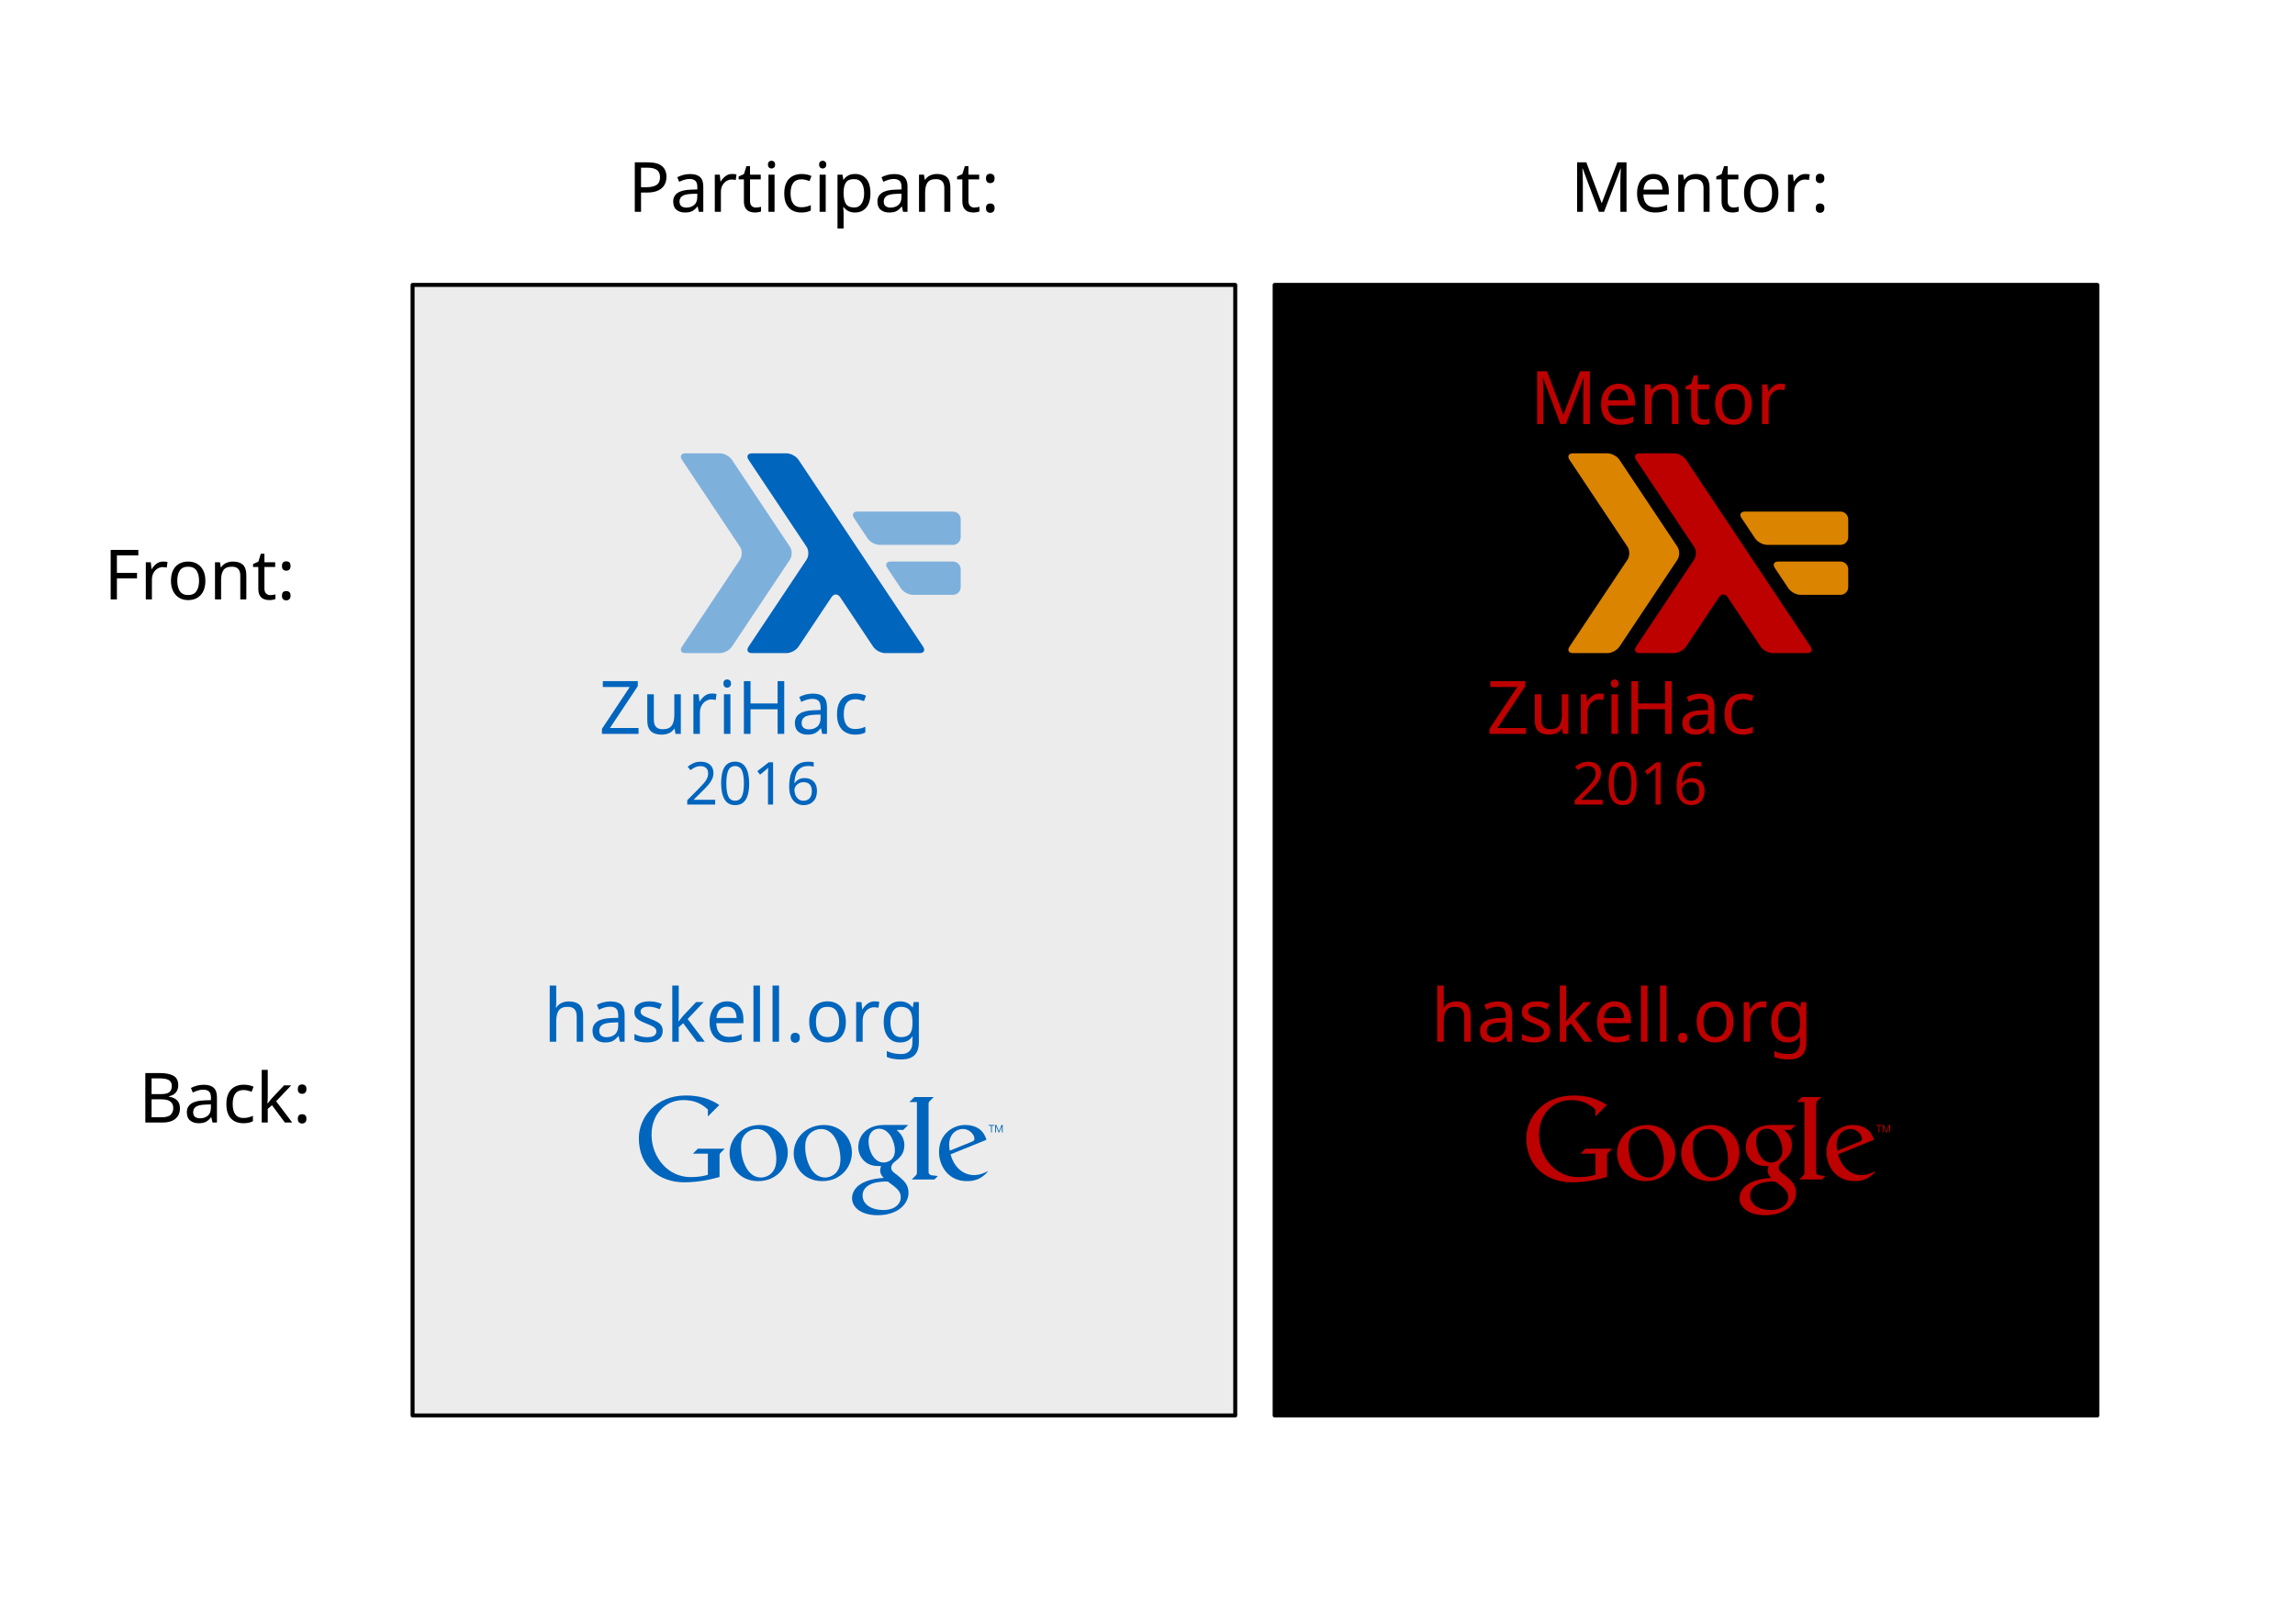
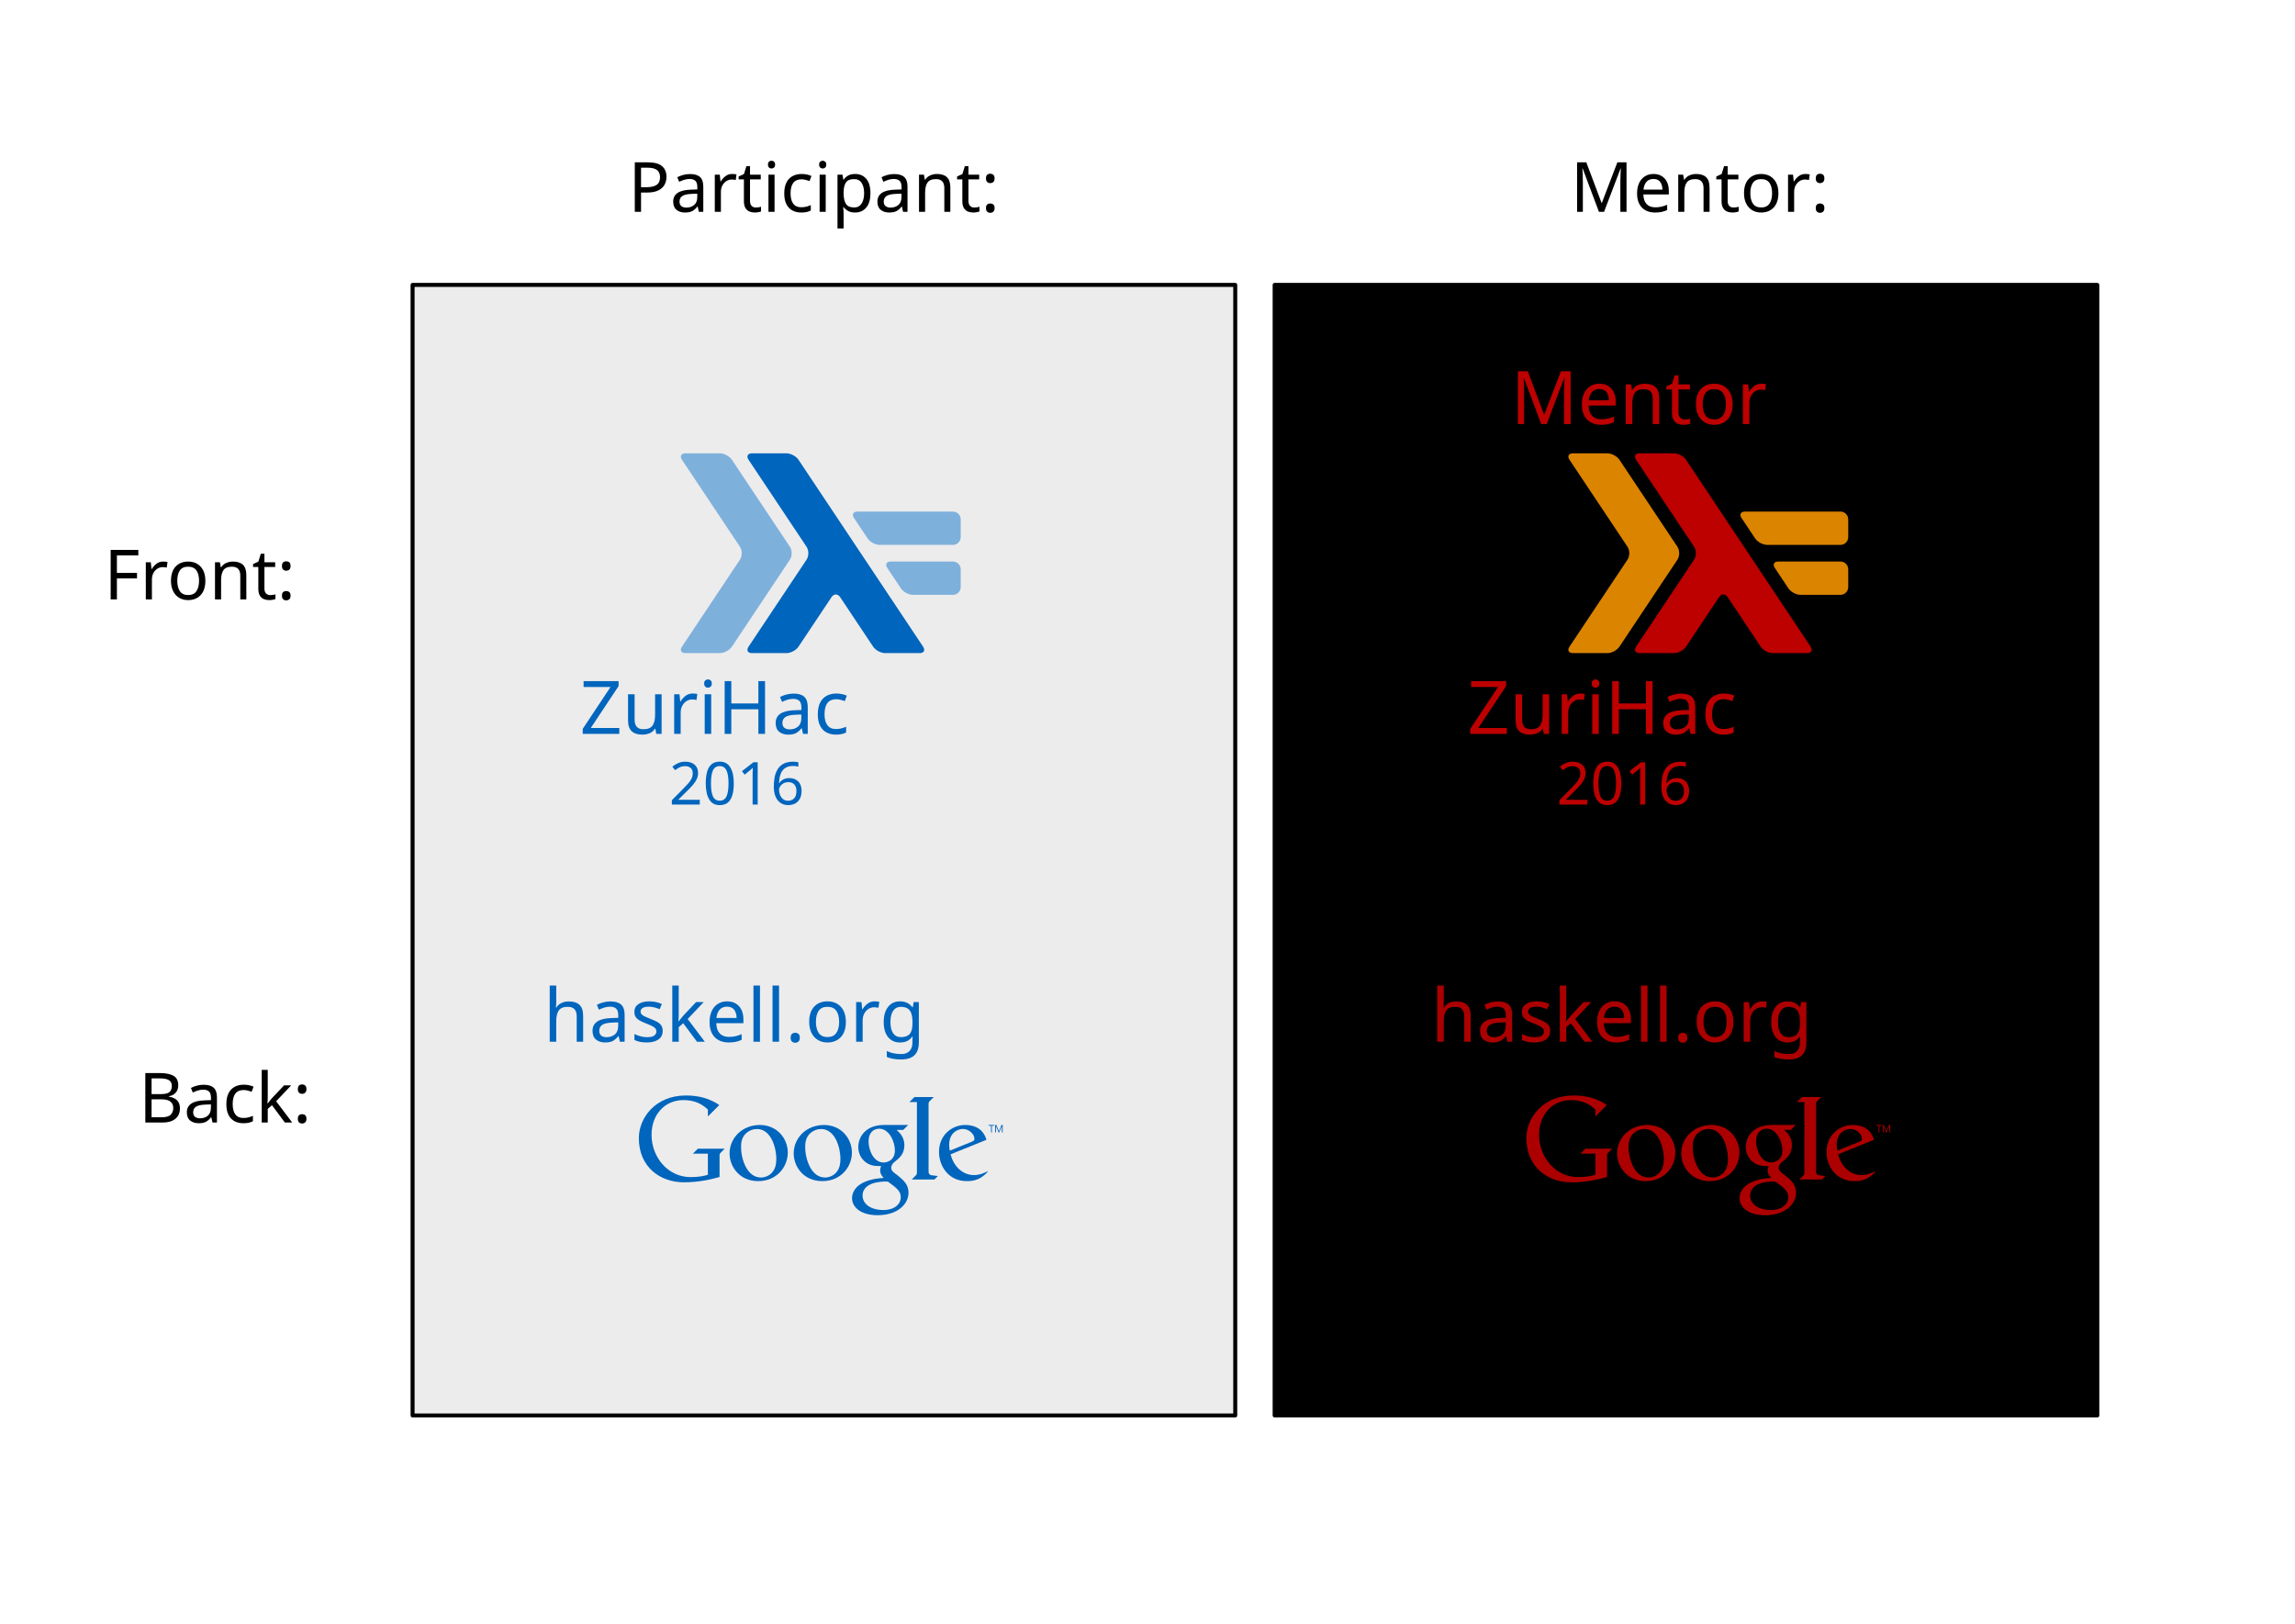
<svg xmlns="http://www.w3.org/2000/svg" width="4757.93" height="3365.47" id="svg4171" version="1.1">
  <defs id="defs4173">
    <clipPath id="clip1">
      <path id="path4244" d="m 0,340.156 481.891,0 L 481.891,0 0,0 0,340.156 z m 0,0" />
    </clipPath>
    <filter id="filter4259" x="0" y="0" width="1" height="1" color-interpolation-filters="sRGB">
      <feColorMatrix id="feColorMatrix4261" type="saturate" values="1" result="fbSourceGraphic" />
      <feColorMatrix id="feColorMatrix4263" in="fbSourceGraphic" values="-1 0 0 0 1 0 -1 0 0 1 0 0 -1 0 1 0 0 0 1 0 " />
    </filter>
  </defs>
  <g id="layer2" transform="translate(2980.646,1272.743)">
    <rect y="-682.112" x="-2125.296" height="2343.761" width="1705.526" id="rect3196" style="fill:#ececec;fill-opacity:1;stroke:#000000;stroke-width:8.275;stroke-linecap:round;stroke-linejoin:round;stroke-miterlimit:4;stroke-dasharray:none" />
  </g>
  <g id="layer1" transform="translate(2980.646,1272.743)">
    <g id="g4313" transform="matrix(8.354816,0,0,-8.354816,-509.8683,586.9871)" />
    <g id="g4323" transform="matrix(8.354816,0,0,-8.354816,-509.8683,586.9871)" />
    <g id="g4325" transform="matrix(8.354816,0,0,-8.354816,-509.8683,586.9871)" />
    <g id="g4327" transform="matrix(8.354816,0,0,-8.354816,-509.8683,586.9871)" />
    <g id="g4329" transform="matrix(8.354816,0,0,-8.354816,-509.8683,586.9871)" />
    <g id="g4331" transform="matrix(8.354816,0,0,-8.354816,-509.8683,586.9871)" />
    <g id="g4333" transform="matrix(8.354816,0,0,-8.354816,-509.8683,586.9871)" />
    <g id="g4339" transform="matrix(8.354816,0,0,-8.354816,-509.8683,586.9871)" />
    <g id="g4341" transform="matrix(8.354816,0,0,-8.354816,-509.8683,586.9871)" />
    <g id="g4343" transform="matrix(8.354816,0,0,-8.354816,-509.8683,586.9871)" />
    <g id="g4345" transform="matrix(8.354816,0,0,-8.354816,-509.8683,586.9871)" />
    <flowRoot xml:space="preserve" id="flowRoot5104" style="font-size:40px;font-style:normal;font-variant:normal;font-weight:normal;font-stretch:normal;line-height:125%;letter-spacing:0px;word-spacing:0px;fill:#000000;fill-opacity:1;stroke:none;font-family:Ubuntu Mono;-inkscape-font-specification:Ubuntu Mono">
      <flowRegion id="flowRegion5106">
        <rect id="rect5108" width="85.714" height="42.857" x="-121.429" y="658.076" />
      </flowRegion>
      <flowPara id="flowPara5110" />
    </flowRoot>
    <rect style="fill:#000000;fill-opacity:1;stroke:#000000;stroke-width:8.275;stroke-linecap:round;stroke-linejoin:round;stroke-miterlimit:4;stroke-dasharray:none" id="rect4578" width="1705.526" height="2343.761" x="-338.095" y="-682.112" />
    <flowRoot xml:space="preserve" id="flowRoot3184" style="font-size:40px;font-style:normal;font-variant:normal;font-weight:normal;font-stretch:normal;line-height:125%;letter-spacing:0px;word-spacing:0px;fill:#000000;fill-opacity:1;stroke:none;font-family:Ubuntu Mono;-inkscape-font-specification:Ubuntu Mono">
      <flowRegion id="flowRegion3186">
        <rect id="rect3188" width="541.442" height="242.437" x="121.218" y="1771.591" />
      </flowRegion>
      <flowPara id="flowPara3190" />
    </flowRoot>
    <text xml:space="preserve" style="font-size:143.715px;font-style:normal;font-variant:normal;font-weight:normal;font-stretch:normal;line-height:125%;letter-spacing:0px;word-spacing:0px;fill:#000000;fill-opacity:1;stroke:none;font-family:Ubuntu Mono;-inkscape-font-specification:Ubuntu Mono" x="-2765.152" y="-30.1" id="text4389">
      <tspan id="tspan4391" x="-2765.152" y="-30.1">Front:</tspan>
    </text>
    <text xml:space="preserve" style="font-size:143.715px;font-style:normal;font-variant:normal;font-weight:normal;font-stretch:normal;line-height:125%;letter-spacing:0px;word-spacing:0px;fill:#000000;fill-opacity:1;stroke:none;font-family:Ubuntu Mono;-inkscape-font-specification:Ubuntu Mono" x="-2693.295" y="1054.394" id="text4393">
      <tspan id="tspan4395" x="-2693.295" y="1054.394">Back:</tspan>
      <tspan x="-2693.295" y="1234.038" id="tspan4397" />
    </text>
    <text xml:space="preserve" style="font-size:143.715px;font-style:normal;font-variant:normal;font-weight:normal;font-stretch:normal;line-height:125%;letter-spacing:0px;word-spacing:0px;fill:#000000;fill-opacity:1;stroke:none;font-family:Ubuntu Mono;-inkscape-font-specification:Ubuntu Mono" x="-1678.536" y="-833.596" id="text4389-3">
      <tspan x="-1678.536" y="-833.596" id="tspan4429">Participant:</tspan>
    </text>
    <text xml:space="preserve" style="font-size:143.715px;font-style:normal;font-variant:normal;font-weight:normal;font-stretch:normal;line-height:125%;letter-spacing:0px;word-spacing:0px;fill:#000000;fill-opacity:1;stroke:none;font-family:Ubuntu Mono;-inkscape-font-specification:Ubuntu Mono" x="275.004" y="-833.596" id="text4389-4">
      <tspan x="275.004" y="-833.596" id="tspan4433">Mentor:</tspan>
    </text>
-     <g id="g3586" style="fill:#bd0000;fill-opacity:1">
-       <text xml:space="preserve" style="font-size:153.26px;font-style:normal;font-variant:normal;font-weight:normal;font-stretch:normal;line-height:125%;letter-spacing:0px;word-spacing:0px;fill:#bd0000;fill-opacity:1;stroke:none;font-family:Ubuntu Mono;-inkscape-font-specification:Ubuntu Mono" x="560.959" y="886.836" id="text3094-4-3-8">
-         <tspan id="tspan3138-4-5" x="560.959" y="886.836" style="font-style:normal;font-variant:normal;font-weight:normal;font-stretch:normal;text-align:center;text-anchor:middle;fill:#bd0000;font-family:Ubuntu;-inkscape-font-specification:Ubuntu;fill-opacity:1">haskell.org</tspan>
-         <tspan x="560.959" y="1078.41" id="tspan3098-4-4-5" style="font-style:normal;font-variant:normal;font-weight:normal;font-stretch:normal;text-align:center;text-anchor:middle;fill:#bd0000;font-family:Ubuntu;-inkscape-font-specification:Ubuntu;fill-opacity:1" />
+     <g id="g3586" style="fill:#ac0000;fill-opacity:1">
+       <text xml:space="preserve" style="font-size:153.26px;font-style:normal;font-variant:normal;font-weight:normal;font-stretch:normal;line-height:125%;letter-spacing:0px;word-spacing:0px;fill:#ac0000;fill-opacity:1;stroke:none;font-family:Ubuntu Mono;-inkscape-font-specification:Ubuntu Mono" x="560.959" y="886.836" id="text3094-4-3-8">
+         <tspan id="tspan3138-4-5" x="560.959" y="886.836" style="font-style:normal;font-variant:normal;font-weight:normal;font-stretch:normal;text-align:center;text-anchor:middle;fill:#ac0000;font-family:Ubuntu;-inkscape-font-specification:Ubuntu;fill-opacity:1">haskell.org</tspan>
+         <tspan x="560.959" y="1078.41" id="tspan3098-4-4-5" style="font-style:normal;font-variant:normal;font-weight:normal;font-stretch:normal;text-align:center;text-anchor:middle;fill:#ac0000;font-family:Ubuntu;-inkscape-font-specification:Ubuntu;fill-opacity:1" />
      </text>
-       <g transform="matrix(0.08632571,0,0,-0.08632571,71.39598,1342.525)" id="g3119-4" style="fill:#bd0000;fill-opacity:1">
-         <path id="path3121-5" style="fill:#bd0000;fill-opacity:1;fill-rule:nonzero;stroke:none" d="m 4519.43,2159.76 c 67.77,89.07 84.16,199.95 84.16,309.46 0,245.39 -117.81,713.28 -465.53,713.28 -92.76,0 -185.05,-36.12 -252.53,-94.7 -109.45,-97.25 -129.12,-219.84 -129.12,-339.91 0,-276.18 137.5,-730.39 476.51,-730.39 109.87,0 221.93,52.73 286.51,142.26 z M 4165.66,1931 c -446.39,0 -684.66,349.17 -684.66,664.1 0,368.83 300.18,683.9 726.93,683.9 412.9,0 671.07,-323.71 671.07,-664.06 C 4879,2282.9 4623.79,1931 4165.66,1931" />
-         <path id="path3123-3" style="fill:#bd0000;fill-opacity:1;fill-rule:nonzero;stroke:none" d="m 8399.98,1970.1 83.02,82.9 -154.82,19.33 C 8289,2077.09 8260,2109.76 8260,2150 l 0,1645 c 0,20.41 8.23,39.39 21.62,52.77 L 8384,3950 l -464,0 -120,-119.9 180.1,0 0,-1705.1 c 0,-20.41 -8.34,-39.39 -21.72,-52.77 L 7856,1970.1 l 543.98,0" />
-         <path id="path3125-2" style="fill:#bd0000;fill-opacity:1;fill-rule:nonzero;stroke:none" d="m 9081.32,3184 c 153.14,0 280.68,-126.9 280.68,-239 0,-39.29 -28.28,-56.05 -82.11,-75.72 L 8769.13,2662.27 C 8689.76,3084.06 8965.4,3184 9081.32,3184 z m 268.14,-1108 c -249.04,0 -478.65,179.83 -560.92,499.21 l 861.22,347.97 C 9603.67,3089.34 9472.92,3279 9133.16,3279 8853.19,3279 8511,3065.98 8511,2631.69 8511,2289.56 8740,1931 9176.67,1931 c 90.59,0 232.27,5.73 376.85,109.29 54.77,38.21 100.96,84.18 139.48,134.71 -96.36,-47.59 -199.06,-99 -343.54,-99" />
-         <path id="path3127-8" style="fill:#bd0000;fill-opacity:1;fill-rule:nonzero;stroke:none" d="m 6059.43,2159.76 c 67.77,89.07 84.16,199.95 84.16,309.46 0,245.39 -117.81,713.28 -465.53,713.28 -92.76,0 -185.05,-36.12 -252.53,-94.7 -109.45,-97.25 -129.12,-219.84 -129.12,-339.91 0,-276.18 137.5,-730.39 476.51,-730.39 109.87,0 221.93,52.73 286.51,142.26 z M 5705.66,1931 c -446.39,0 -684.66,349.17 -684.66,664.1 0,368.83 300.18,683.9 726.93,683.9 412.9,0 671.07,-323.71 671.07,-664.06 C 6419,2282.9 6163.79,1931 5705.66,1931" />
-         <path id="path3129-3" style="fill:#bd0000;fill-opacity:1;fill-rule:nonzero;stroke:none" d="m 7175,1237 c -303.69,0 -500,145.23 -500,346.86 0,201.16 181.61,269.59 244.2,292.48 119.15,39.84 272.54,45.16 298.5,45.16 28.01,0 42.2,-0.08 64.68,-2.41 C 7498.51,1764.61 7592,1688.61 7592,1543.73 7592,1382.12 7446.93,1237 7175,1237 z m 3.7,1140.5 c -233.32,0 -360.2,290.02 -360.2,510.37 0,209.2 124.11,302.13 254.01,302.13 249.83,0 378.99,-324.56 378.99,-521.93 0,-243.45 -195.43,-290.57 -272.8,-290.57 z m 361.45,-327.95 -102.29,79.17 c -31.08,25.65 -74.86,59.47 -74.86,121.81 0,62.86 40.48,110.82 76.99,139.16 122.19,94.86 239.01,196.13 239.01,405.65 0,190.77 -115.02,302 -186.62,364.76 l 158.72,0 118.9,118.9 -582.99,0 C 6779.28,3279 6572,3025.09 6572,2743.66 6572,2525.94 6737.33,2294 7035.73,2294 c 23.95,0 84.27,0 84.27,0 -10.78,-30.19 -22,-64.3 -22,-104 0,-87.77 41.31,-133.35 84.5,-182 -127.79,-8.39 -366.5,-32.73 -542.39,-140.3 C 6472.36,1767.78 6422,1623.41 6422,1521.48 c 0,-210.29 201.52,-408.98 613,-408.98 488.53,0 743,272.45 743,539.13 0,196.75 -113.15,292.79 -237.85,397.92" />
-         <path id="path3131-5" style="fill:#bd0000;fill-opacity:1;fill-rule:nonzero;stroke:none" d="m 2720,2710 -120,-119.9 360,0 0,-506.39 c -82.6,-27.04 -215.47,-56.21 -417,-56.21 -542.58,0 -936,478.68 -936,1015.95 0,490.04 322.24,833.58 764.86,833.58 256.91,0 436.19,-83.36 588.14,-227.72 l 0,-165.31 274,274 c -62.95,43.15 -173.87,115.73 -370.13,173.5 -126.95,37 -276.43,56 -430,56 -742.48,0 -1131.87,-545.14 -1131.87,-1023.92 0,-688.42 503.13,-1061.08 1085.36,-1061.08 403.06,0 719.48,91.17 852.64,127.86 l 0,524.64 c 0,20.41 8.23,39.24 21.62,52.62 L 3364,2710 l -644,0" />
-         <path id="path3133-2" style="fill:#bd0000;fill-opacity:1;fill-rule:nonzero;stroke:none" d="m 10012,3280 -62,-152 -62,152 -28,0 0,-180 20,0 0,150 62.5,-150 15,0 62.5,150 0,-150 20,0 0,180 -28,0 z m -312,-20 60,0 0,-160 20,0 0,160 60,0 0,20 -140,0 0,-20" />
+       <g transform="matrix(0.08632571,0,0,-0.08632571,71.39598,1342.525)" id="g3119-4" style="fill:#ac0000;fill-opacity:1">
+         <path id="path3121-5" style="fill:#ac0000;fill-opacity:1;fill-rule:nonzero;stroke:none" d="m 4519.43,2159.76 c 67.77,89.07 84.16,199.95 84.16,309.46 0,245.39 -117.81,713.28 -465.53,713.28 -92.76,0 -185.05,-36.12 -252.53,-94.7 -109.45,-97.25 -129.12,-219.84 -129.12,-339.91 0,-276.18 137.5,-730.39 476.51,-730.39 109.87,0 221.93,52.73 286.51,142.26 z M 4165.66,1931 c -446.39,0 -684.66,349.17 -684.66,664.1 0,368.83 300.18,683.9 726.93,683.9 412.9,0 671.07,-323.71 671.07,-664.06 C 4879,2282.9 4623.79,1931 4165.66,1931" />
+         <path id="path3123-3" style="fill:#ac0000;fill-opacity:1;fill-rule:nonzero;stroke:none" d="m 8399.98,1970.1 83.02,82.9 -154.82,19.33 C 8289,2077.09 8260,2109.76 8260,2150 l 0,1645 c 0,20.41 8.23,39.39 21.62,52.77 L 8384,3950 l -464,0 -120,-119.9 180.1,0 0,-1705.1 c 0,-20.41 -8.34,-39.39 -21.72,-52.77 L 7856,1970.1 l 543.98,0" />
+         <path id="path3125-2" style="fill:#ac0000;fill-opacity:1;fill-rule:nonzero;stroke:none" d="m 9081.32,3184 c 153.14,0 280.68,-126.9 280.68,-239 0,-39.29 -28.28,-56.05 -82.11,-75.72 L 8769.13,2662.27 C 8689.76,3084.06 8965.4,3184 9081.32,3184 z m 268.14,-1108 c -249.04,0 -478.65,179.83 -560.92,499.21 l 861.22,347.97 C 9603.67,3089.34 9472.92,3279 9133.16,3279 8853.19,3279 8511,3065.98 8511,2631.69 8511,2289.56 8740,1931 9176.67,1931 c 90.59,0 232.27,5.73 376.85,109.29 54.77,38.21 100.96,84.18 139.48,134.71 -96.36,-47.59 -199.06,-99 -343.54,-99" />
+         <path id="path3127-8" style="fill:#ac0000;fill-opacity:1;fill-rule:nonzero;stroke:none" d="m 6059.43,2159.76 c 67.77,89.07 84.16,199.95 84.16,309.46 0,245.39 -117.81,713.28 -465.53,713.28 -92.76,0 -185.05,-36.12 -252.53,-94.7 -109.45,-97.25 -129.12,-219.84 -129.12,-339.91 0,-276.18 137.5,-730.39 476.51,-730.39 109.87,0 221.93,52.73 286.51,142.26 z M 5705.66,1931 c -446.39,0 -684.66,349.17 -684.66,664.1 0,368.83 300.18,683.9 726.93,683.9 412.9,0 671.07,-323.71 671.07,-664.06 C 6419,2282.9 6163.79,1931 5705.66,1931" />
+         <path id="path3129-3" style="fill:#ac0000;fill-opacity:1;fill-rule:nonzero;stroke:none" d="m 7175,1237 c -303.69,0 -500,145.23 -500,346.86 0,201.16 181.61,269.59 244.2,292.48 119.15,39.84 272.54,45.16 298.5,45.16 28.01,0 42.2,-0.08 64.68,-2.41 C 7498.51,1764.61 7592,1688.61 7592,1543.73 7592,1382.12 7446.93,1237 7175,1237 z m 3.7,1140.5 c -233.32,0 -360.2,290.02 -360.2,510.37 0,209.2 124.11,302.13 254.01,302.13 249.83,0 378.99,-324.56 378.99,-521.93 0,-243.45 -195.43,-290.57 -272.8,-290.57 z m 361.45,-327.95 -102.29,79.17 c -31.08,25.65 -74.86,59.47 -74.86,121.81 0,62.86 40.48,110.82 76.99,139.16 122.19,94.86 239.01,196.13 239.01,405.65 0,190.77 -115.02,302 -186.62,364.76 l 158.72,0 118.9,118.9 -582.99,0 C 6779.28,3279 6572,3025.09 6572,2743.66 6572,2525.94 6737.33,2294 7035.73,2294 c 23.95,0 84.27,0 84.27,0 -10.78,-30.19 -22,-64.3 -22,-104 0,-87.77 41.31,-133.35 84.5,-182 -127.79,-8.39 -366.5,-32.73 -542.39,-140.3 C 6472.36,1767.78 6422,1623.41 6422,1521.48 c 0,-210.29 201.52,-408.98 613,-408.98 488.53,0 743,272.45 743,539.13 0,196.75 -113.15,292.79 -237.85,397.92" />
+         <path id="path3131-5" style="fill:#ac0000;fill-opacity:1;fill-rule:nonzero;stroke:none" d="m 2720,2710 -120,-119.9 360,0 0,-506.39 c -82.6,-27.04 -215.47,-56.21 -417,-56.21 -542.58,0 -936,478.68 -936,1015.95 0,490.04 322.24,833.58 764.86,833.58 256.91,0 436.19,-83.36 588.14,-227.72 l 0,-165.31 274,274 c -62.95,43.15 -173.87,115.73 -370.13,173.5 -126.95,37 -276.43,56 -430,56 -742.48,0 -1131.87,-545.14 -1131.87,-1023.92 0,-688.42 503.13,-1061.08 1085.36,-1061.08 403.06,0 719.48,91.17 852.64,127.86 l 0,524.64 c 0,20.41 8.23,39.24 21.62,52.62 L 3364,2710 l -644,0" />
+         <path id="path3133-2" style="fill:#ac0000;fill-opacity:1;fill-rule:nonzero;stroke:none" d="m 10012,3280 -62,-152 -62,152 -28,0 0,-180 20,0 0,150 62.5,-150 15,0 62.5,150 0,-150 20,0 0,180 -28,0 z m -312,-20 60,0 0,-160 20,0 0,160 60,0 0,20 -140,0 0,-20" />
      </g>
    </g>
-     <g style="fill:#bd0000;fill-opacity:1" transform="matrix(8.046468,0,0,-8.046468,264.2669,81.22689)" id="g3148-4-2">
-       <path d="M 33.208,27.4 18.267,49.811 c -0.612,0.918 -0.216,1.663 0.884,1.663 l 8.883,0 c 1.1,0 2.489,-0.745 3.101,-1.663 L 63.234,1.663 C 63.846,0.745 63.451,0 62.35,0 l -8.883,0 c -1.1,0 -2.489,0.745 -3.101,1.663 l -8.506,12.76 c -0.612,0.918 -1.605,0.918 -2.217,0 L 31.135,1.663 C 30.523,0.745 29.134,0 28.034,0 L 19.151,0 C 18.05,0 17.654,0.745 18.267,1.663 L 33.208,24.074 c 0.612,0.918 0.612,2.408 0,3.326 z" style="fill:#bd0000;fill-opacity:1;fill-rule:nonzero;stroke:none" id="path3150-0-5" />
-     </g>
-     <g id="g3949" style="fill:#db8400;fill-opacity:1">
-       <g id="g3144-9-0" transform="matrix(8.046468,0,0,-8.046468,264.2669,81.22689)" style="fill:#db8400;fill-opacity:1">
-         <path id="path3146-3-2" style="fill:#db8400;fill-opacity:1;fill-rule:nonzero;stroke:none" d="m 1.109,1.663 14.941,22.411 c 0.612,0.918 0.612,2.408 0,3.326 L 1.109,49.811 c -0.612,0.918 -0.217,1.663 0.884,1.663 l 8.883,0 c 1.1,0 2.489,-0.745 3.101,-1.663 L 28.918,27.4 c 0.612,-0.918 0.612,-2.408 0,-3.326 L 13.977,1.663 C 13.365,0.745 11.976,0 10.876,0 L 1.993,0 C 0.892,0 0.496,0.745 1.109,1.663 z" />
+     <g id="g4161">
+       <g id="g3148-4-2" transform="matrix(8.046468,0,0,-8.046468,264.2669,81.22689)" style="fill:#bd0000;fill-opacity:1">
+         <path id="path3150-0-5" style="fill:#bd0000;fill-opacity:1;fill-rule:nonzero;stroke:none" d="M 33.208,27.4 18.267,49.811 c -0.612,0.918 -0.216,1.663 0.884,1.663 l 8.883,0 c 1.1,0 2.489,-0.745 3.101,-1.663 L 63.234,1.663 C 63.846,0.745 63.451,0 62.35,0 l -8.883,0 c -1.1,0 -2.489,0.745 -3.101,1.663 l -8.506,12.76 c -0.612,0.918 -1.605,0.918 -2.217,0 L 31.135,1.663 C 30.523,0.745 29.134,0 28.034,0 L 19.151,0 C 18.05,0 17.654,0.745 18.267,1.663 L 33.208,24.074 c 0.612,0.918 0.612,2.408 0,3.326 z" />
      </g>
-       <g id="g3152-6-4" transform="matrix(8.046468,0,0,-8.046468,264.2669,81.22689)" style="fill:#db8400;fill-opacity:1">
-         <path id="path3154-9-1" style="fill:#db8400;fill-opacity:1;fill-rule:nonzero;stroke:none" d="m 57.519,16.677 -3.502,5.254 c -0.612,0.918 -0.217,1.663 0.884,1.663 l 16.029,0 c 1.1,0 1.993,-0.892 1.993,-1.993 l 0,-4.595 c 0,-1.1 -0.892,-1.992 -1.993,-1.992 l -10.309,7.2e-4 c -1.1,4e-5 -2.489,0.745 -3.101,1.663 z" />
+       <g style="fill:#db8400;fill-opacity:1" id="g3949">
+         <g style="fill:#db8400;fill-opacity:1" transform="matrix(8.046468,0,0,-8.046468,264.2669,81.22689)" id="g3144-9-0">
+           <path d="m 1.109,1.663 14.941,22.411 c 0.612,0.918 0.612,2.408 0,3.326 L 1.109,49.811 c -0.612,0.918 -0.217,1.663 0.884,1.663 l 8.883,0 c 1.1,0 2.489,-0.745 3.101,-1.663 L 28.918,27.4 c 0.612,-0.918 0.612,-2.408 0,-3.326 L 13.977,1.663 C 13.365,0.745 11.976,0 10.876,0 L 1.993,0 C 0.892,0 0.496,0.745 1.109,1.663 z" style="fill:#db8400;fill-opacity:1;fill-rule:nonzero;stroke:none" id="path3146-3-2" />
+         </g>
+         <g style="fill:#db8400;fill-opacity:1" transform="matrix(8.046468,0,0,-8.046468,264.2669,81.22689)" id="g3152-6-4">
+           <path d="m 57.519,16.677 -3.502,5.254 c -0.612,0.918 -0.217,1.663 0.884,1.663 l 16.029,0 c 1.1,0 1.993,-0.892 1.993,-1.993 l 0,-4.595 c 0,-1.1 -0.892,-1.992 -1.993,-1.992 l -10.309,7.2e-4 c -1.1,4e-5 -2.489,0.745 -3.101,1.663 z" style="fill:#db8400;fill-opacity:1;fill-rule:nonzero;stroke:none" id="path3154-9-1" />
+         </g>
+         <g style="fill:#db8400;fill-opacity:1" transform="matrix(8.046468,0,0,-8.046468,264.2669,81.22689)" id="g3156-3-4">
+           <path d="m 48.939,29.547 -3.502,5.254 c -0.612,0.918 -0.217,1.663 0.884,1.663 l 24.609,0 c 1.1,0 1.993,-0.892 1.993,-1.993 l 0,-4.596 c 0,-1.1 -0.892,-1.992 -1.993,-1.992 l -18.889,0.002 c -1.1,7e-5 -2.489,0.745 -3.101,1.663 z" style="fill:#db8400;fill-opacity:1;fill-rule:nonzero;stroke:none" id="path3158-4-0" />
+         </g>
      </g>
-       <g id="g3156-3-4" transform="matrix(8.046468,0,0,-8.046468,264.2669,81.22689)" style="fill:#db8400;fill-opacity:1">
-         <path id="path3158-4-0" style="fill:#db8400;fill-opacity:1;fill-rule:nonzero;stroke:none" d="m 48.939,29.547 -3.502,5.254 c -0.612,0.918 -0.217,1.663 0.884,1.663 l 24.609,0 c 1.1,0 1.993,-0.892 1.993,-1.993 l 0,-4.596 c 0,-1.1 -0.892,-1.992 -1.993,-1.992 l -18.889,0.002 c -1.1,7e-5 -2.489,0.745 -3.101,1.663 z" />
+       <g style="fill:#bd0000;fill-opacity:1" transform="translate(2.020202,-2.510376e-5)" id="g3572">
+         <text xml:space="preserve" style="font-size:153.26px;font-style:normal;font-variant:normal;font-weight:normal;font-stretch:normal;line-height:125%;letter-spacing:0px;word-spacing:0px;fill:#bd0000;fill-opacity:1;stroke:none;font-family:Ubuntu Mono;-inkscape-font-specification:Ubuntu Mono" x="557.921" y="248.692" id="text3160-4-5">
+           <tspan id="tspan3164-3-2" x="557.921" y="248.692" style="font-style:normal;font-variant:normal;font-weight:normal;font-stretch:normal;text-align:center;text-anchor:middle;fill:#bd0000;font-family:Ubuntu;-inkscape-font-specification:Ubuntu;fill-opacity:1">ZuriHac</tspan>
+           <tspan id="tspan3166-6-9" x="557.921" y="440.267" style="font-style:normal;font-variant:normal;font-weight:normal;font-stretch:normal;text-align:center;text-anchor:middle;fill:#bd0000;font-family:Ubuntu;-inkscape-font-specification:Ubuntu;fill-opacity:1" />
+           <tspan x="557.921" y="631.841" id="tspan3168-6-7" style="font-style:normal;font-variant:normal;font-weight:normal;font-stretch:normal;text-align:center;text-anchor:middle;fill:#bd0000;font-family:Ubuntu;-inkscape-font-specification:Ubuntu;fill-opacity:1" />
+         </text>
+         <text id="text3170-2-5" y="395.14" x="559.999" style="font-size:122.639px;font-style:normal;font-variant:normal;font-weight:normal;font-stretch:normal;line-height:125%;letter-spacing:0px;word-spacing:0px;fill:#bd0000;fill-opacity:1;stroke:none;font-family:Ubuntu Mono;-inkscape-font-specification:Ubuntu Mono" xml:space="preserve">
+           <tspan style="font-style:normal;font-variant:normal;font-weight:normal;font-stretch:normal;text-align:center;text-anchor:middle;fill:#bd0000;fill-opacity:1;font-family:Ubuntu;-inkscape-font-specification:Ubuntu" y="395.14" x="559.999" id="tspan3174-9-0">2016</tspan>
+           <tspan style="font-style:normal;font-variant:normal;font-weight:normal;font-stretch:normal;text-align:center;text-anchor:middle;fill:#bd0000;fill-opacity:1;font-family:Ubuntu;-inkscape-font-specification:Ubuntu" y="548.439" x="559.999" id="tspan3176-8-7" />
+           <tspan style="font-style:normal;font-variant:normal;font-weight:normal;font-stretch:normal;text-align:center;text-anchor:middle;fill:#bd0000;fill-opacity:1;font-family:Ubuntu;-inkscape-font-specification:Ubuntu" id="tspan3178-8-0" y="701.738" x="559.999" />
+         </text>
      </g>
-     </g>
-     <g id="g3572" transform="translate(2.020202,-2.510376e-5)" style="fill:#bd0000;fill-opacity:1">
-       <text id="text3160-4-5" y="248.692" x="557.921" style="font-size:153.26px;font-style:normal;font-variant:normal;font-weight:normal;font-stretch:normal;line-height:125%;letter-spacing:0px;word-spacing:0px;fill:#bd0000;fill-opacity:1;stroke:none;font-family:Ubuntu Mono;-inkscape-font-specification:Ubuntu Mono" xml:space="preserve">
-         <tspan style="font-style:normal;font-variant:normal;font-weight:normal;font-stretch:normal;text-align:center;text-anchor:middle;fill:#bd0000;font-family:Ubuntu;-inkscape-font-specification:Ubuntu;fill-opacity:1" y="248.692" x="557.921" id="tspan3164-3-2">ZuriHac</tspan>
-         <tspan style="font-style:normal;font-variant:normal;font-weight:normal;font-stretch:normal;text-align:center;text-anchor:middle;fill:#bd0000;font-family:Ubuntu;-inkscape-font-specification:Ubuntu;fill-opacity:1" y="440.267" x="557.921" id="tspan3166-6-9" />
-         <tspan style="font-style:normal;font-variant:normal;font-weight:normal;font-stretch:normal;text-align:center;text-anchor:middle;fill:#bd0000;font-family:Ubuntu;-inkscape-font-specification:Ubuntu;fill-opacity:1" id="tspan3168-6-7" y="631.841" x="557.921" />
-       </text>
-       <text xml:space="preserve" style="font-size:122.639px;font-style:normal;font-variant:normal;font-weight:normal;font-stretch:normal;line-height:125%;letter-spacing:0px;word-spacing:0px;fill:#bd0000;fill-opacity:1;stroke:none;font-family:Ubuntu Mono;-inkscape-font-specification:Ubuntu Mono" x="559.999" y="395.14" id="text3170-2-5">
-         <tspan id="tspan3174-9-0" x="559.999" y="395.14" style="font-style:normal;font-variant:normal;font-weight:normal;font-stretch:normal;text-align:center;text-anchor:middle;fill:#bd0000;fill-opacity:1;font-family:Ubuntu;-inkscape-font-specification:Ubuntu">2016</tspan>
-         <tspan id="tspan3176-8-7" x="559.999" y="548.439" style="font-style:normal;font-variant:normal;font-weight:normal;font-stretch:normal;text-align:center;text-anchor:middle;fill:#bd0000;fill-opacity:1;font-family:Ubuntu;-inkscape-font-specification:Ubuntu" />
-         <tspan x="559.999" y="701.738" id="tspan3178-8-0" style="font-style:normal;font-variant:normal;font-weight:normal;font-stretch:normal;text-align:center;text-anchor:middle;fill:#bd0000;fill-opacity:1;font-family:Ubuntu;-inkscape-font-specification:Ubuntu" />
+       <text xml:space="preserve" style="font-size:153.26px;font-style:normal;font-variant:normal;font-weight:normal;font-stretch:normal;line-height:125%;letter-spacing:0px;word-spacing:0px;fill:#bd0000;fill-opacity:1;stroke:none;font-family:Ubuntu Mono;-inkscape-font-specification:Ubuntu Mono" x="556.636" y="-393.616" id="text3094-4-3-8-0">
+         <tspan x="556.636" y="-393.616" id="tspan3098-4-4-5-2" style="font-style:normal;font-variant:normal;font-weight:normal;font-stretch:normal;text-align:center;text-anchor:middle;fill:#bd0000;font-family:Ubuntu;-inkscape-font-specification:Ubuntu;fill-opacity:1">Mentor</tspan>
      </text>
    </g>
-     <text id="text3094-4-3-8-0" y="-393.616" x="556.636" style="font-size:153.26px;font-style:normal;font-variant:normal;font-weight:normal;font-stretch:normal;line-height:125%;letter-spacing:0px;word-spacing:0px;fill:#bd0000;fill-opacity:1;stroke:none;font-family:Ubuntu Mono;-inkscape-font-specification:Ubuntu Mono" xml:space="preserve">
-       <tspan style="font-style:normal;font-variant:normal;font-weight:normal;font-stretch:normal;text-align:center;text-anchor:middle;fill:#bd0000;font-family:Ubuntu;-inkscape-font-specification:Ubuntu;fill-opacity:1" id="tspan3098-4-4-5-2" y="-393.616" x="556.636">Mentor</tspan>
-     </text>
    <g id="g3680" transform="translate(-1840,0)" style="fill:#0065bd;fill-opacity:1">
      <text id="text3682" y="886.836" x="560.959" style="font-size:153.26px;font-style:normal;font-variant:normal;font-weight:normal;font-stretch:normal;line-height:125%;letter-spacing:0px;word-spacing:0px;fill:#0065bd;fill-opacity:1;stroke:none;font-family:Ubuntu Mono;-inkscape-font-specification:Ubuntu Mono" xml:space="preserve">
        <tspan style="font-style:normal;font-variant:normal;font-weight:normal;font-stretch:normal;text-align:center;text-anchor:middle;fill:#0065bd;font-family:Ubuntu;-inkscape-font-specification:Ubuntu;fill-opacity:1" y="886.836" x="560.959" id="tspan3684">haskell.org</tspan>
        <tspan style="font-style:normal;font-variant:normal;font-weight:normal;font-stretch:normal;text-align:center;text-anchor:middle;fill:#0065bd;font-family:Ubuntu;-inkscape-font-specification:Ubuntu;fill-opacity:1" id="tspan3686" y="1078.41" x="560.959" />
      </text>
      <g id="g3688" transform="matrix(0.08632571,0,0,-0.08632571,71.39598,1342.525)" style="fill:#0065bd;fill-opacity:1">
        <path d="m 4519.43,2159.76 c 67.77,89.07 84.16,199.95 84.16,309.46 0,245.39 -117.81,713.28 -465.53,713.28 -92.76,0 -185.05,-36.12 -252.53,-94.7 -109.45,-97.25 -129.12,-219.84 -129.12,-339.91 0,-276.18 137.5,-730.39 476.51,-730.39 109.87,0 221.93,52.73 286.51,142.26 z M 4165.66,1931 c -446.39,0 -684.66,349.17 -684.66,664.1 0,368.83 300.18,683.9 726.93,683.9 412.9,0 671.07,-323.71 671.07,-664.06 C 4879,2282.9 4623.79,1931 4165.66,1931" style="fill:#0065bd;fill-opacity:1;fill-rule:nonzero;stroke:none" id="path3690" />
        <path d="m 8399.98,1970.1 83.02,82.9 -154.82,19.33 C 8289,2077.09 8260,2109.76 8260,2150 l 0,1645 c 0,20.41 8.23,39.39 21.62,52.77 L 8384,3950 l -464,0 -120,-119.9 180.1,0 0,-1705.1 c 0,-20.41 -8.34,-39.39 -21.72,-52.77 L 7856,1970.1 l 543.98,0" style="fill:#0065bd;fill-opacity:1;fill-rule:nonzero;stroke:none" id="path3692" />
        <path d="m 9081.32,3184 c 153.14,0 280.68,-126.9 280.68,-239 0,-39.29 -28.28,-56.05 -82.11,-75.72 L 8769.13,2662.27 C 8689.76,3084.06 8965.4,3184 9081.32,3184 z m 268.14,-1108 c -249.04,0 -478.65,179.83 -560.92,499.21 l 861.22,347.97 C 9603.67,3089.34 9472.92,3279 9133.16,3279 8853.19,3279 8511,3065.98 8511,2631.69 8511,2289.56 8740,1931 9176.67,1931 c 90.59,0 232.27,5.73 376.85,109.29 54.77,38.21 100.96,84.18 139.48,134.71 -96.36,-47.59 -199.06,-99 -343.54,-99" style="fill:#0065bd;fill-opacity:1;fill-rule:nonzero;stroke:none" id="path3694" />
        <path d="m 6059.43,2159.76 c 67.77,89.07 84.16,199.95 84.16,309.46 0,245.39 -117.81,713.28 -465.53,713.28 -92.76,0 -185.05,-36.12 -252.53,-94.7 -109.45,-97.25 -129.12,-219.84 -129.12,-339.91 0,-276.18 137.5,-730.39 476.51,-730.39 109.87,0 221.93,52.73 286.51,142.26 z M 5705.66,1931 c -446.39,0 -684.66,349.17 -684.66,664.1 0,368.83 300.18,683.9 726.93,683.9 412.9,0 671.07,-323.71 671.07,-664.06 C 6419,2282.9 6163.79,1931 5705.66,1931" style="fill:#0065bd;fill-opacity:1;fill-rule:nonzero;stroke:none" id="path3696" />
        <path d="m 7175,1237 c -303.69,0 -500,145.23 -500,346.86 0,201.16 181.61,269.59 244.2,292.48 119.15,39.84 272.54,45.16 298.5,45.16 28.01,0 42.2,-0.08 64.68,-2.41 C 7498.51,1764.61 7592,1688.61 7592,1543.73 7592,1382.12 7446.93,1237 7175,1237 z m 3.7,1140.5 c -233.32,0 -360.2,290.02 -360.2,510.37 0,209.2 124.11,302.13 254.01,302.13 249.83,0 378.99,-324.56 378.99,-521.93 0,-243.45 -195.43,-290.57 -272.8,-290.57 z m 361.45,-327.95 -102.29,79.17 c -31.08,25.65 -74.86,59.47 -74.86,121.81 0,62.86 40.48,110.82 76.99,139.16 122.19,94.86 239.01,196.13 239.01,405.65 0,190.77 -115.02,302 -186.62,364.76 l 158.72,0 118.9,118.9 -582.99,0 C 6779.28,3279 6572,3025.09 6572,2743.66 6572,2525.94 6737.33,2294 7035.73,2294 c 23.95,0 84.27,0 84.27,0 -10.78,-30.19 -22,-64.3 -22,-104 0,-87.77 41.31,-133.35 84.5,-182 -127.79,-8.39 -366.5,-32.73 -542.39,-140.3 C 6472.36,1767.78 6422,1623.41 6422,1521.48 c 0,-210.29 201.52,-408.98 613,-408.98 488.53,0 743,272.45 743,539.13 0,196.75 -113.15,292.79 -237.85,397.92" style="fill:#0065bd;fill-opacity:1;fill-rule:nonzero;stroke:none" id="path3698" />
        <path d="m 2720,2710 -120,-119.9 360,0 0,-506.39 c -82.6,-27.04 -215.47,-56.21 -417,-56.21 -542.58,0 -936,478.68 -936,1015.95 0,490.04 322.24,833.58 764.86,833.58 256.91,0 436.19,-83.36 588.14,-227.72 l 0,-165.31 274,274 c -62.95,43.15 -173.87,115.73 -370.13,173.5 -126.95,37 -276.43,56 -430,56 -742.48,0 -1131.87,-545.14 -1131.87,-1023.92 0,-688.42 503.13,-1061.08 1085.36,-1061.08 403.06,0 719.48,91.17 852.64,127.86 l 0,524.64 c 0,20.41 8.23,39.24 21.62,52.62 L 3364,2710 l -644,0" style="fill:#0065bd;fill-opacity:1;fill-rule:nonzero;stroke:none" id="path3700" />
        <path d="m 10012,3280 -62,-152 -62,152 -28,0 0,-180 20,0 0,150 62.5,-150 15,0 62.5,150 0,-150 20,0 0,180 -28,0 z m -312,-20 60,0 0,-160 20,0 0,160 60,0 0,20 -140,0 0,-20" style="fill:#0065bd;fill-opacity:1;fill-rule:nonzero;stroke:none" id="path3702" />
      </g>
    </g>
-     <g id="g3714" transform="matrix(8.046468,0,0,-8.046468,-1575.733,81.22689)" style="fill:#0065bd;fill-opacity:1">
-       <path id="path3716" style="fill:#0065bd;fill-opacity:1;fill-rule:nonzero;stroke:none" d="M 33.208,27.4 18.267,49.811 c -0.612,0.918 -0.216,1.663 0.884,1.663 l 8.883,0 c 1.1,0 2.489,-0.745 3.101,-1.663 L 63.234,1.663 C 63.846,0.745 63.451,0 62.35,0 l -8.883,0 c -1.1,0 -2.489,0.745 -3.101,1.663 l -8.506,12.76 c -0.612,0.918 -1.605,0.918 -2.217,0 L 31.135,1.663 C 30.523,0.745 29.134,0 28.034,0 L 19.151,0 C 18.05,0 17.654,0.745 18.267,1.663 L 33.208,24.074 c 0.612,0.918 0.612,2.408 0,3.326 z" />
-     </g>
-     <g id="g3722" transform="matrix(8.046468,0,0,-8.046468,-1575.733,81.22689)" style="fill:#006dcb;fill-opacity:0.466">
-       <g id="g3883" style="fill:#006dcb;fill-opacity:0.466">
-         <g style="fill:#006dcb;fill-opacity:0.466" id="g3710">
-           <path d="m 1.109,1.663 14.941,22.411 c 0.612,0.918 0.612,2.408 0,3.326 L 1.109,49.811 c -0.612,0.918 -0.217,1.663 0.884,1.663 l 8.883,0 c 1.1,0 2.489,-0.745 3.101,-1.663 L 28.918,27.4 c 0.612,-0.918 0.612,-2.408 0,-3.326 L 13.977,1.663 C 13.365,0.745 11.976,0 10.876,0 L 1.993,0 C 0.892,0 0.496,0.745 1.109,1.663 z" style="fill:#006dcb;fill-opacity:0.466;fill-rule:nonzero;stroke:none" id="path3712" />
+     <g id="g4342">
+       <g style="fill:#0065bd;fill-opacity:1" transform="matrix(8.046468,0,0,-8.046468,-1575.733,81.22689)" id="g3714">
+         <path d="M 33.208,27.4 18.267,49.811 c -0.612,0.918 -0.216,1.663 0.884,1.663 l 8.883,0 c 1.1,0 2.489,-0.745 3.101,-1.663 L 63.234,1.663 C 63.846,0.745 63.451,0 62.35,0 l -8.883,0 c -1.1,0 -2.489,0.745 -3.101,1.663 l -8.506,12.76 c -0.612,0.918 -1.605,0.918 -2.217,0 L 31.135,1.663 C 30.523,0.745 29.134,0 28.034,0 L 19.151,0 C 18.05,0 17.654,0.745 18.267,1.663 L 33.208,24.074 c 0.612,0.918 0.612,2.408 0,3.326 z" style="fill:#0065bd;fill-opacity:1;fill-rule:nonzero;stroke:none" id="path3716" />
+       </g>
+       <g style="fill:#006dcb;fill-opacity:0.466" transform="matrix(8.046468,0,0,-8.046468,-1575.733,81.22689)" id="g3722">
+         <g style="fill:#006dcb;fill-opacity:0.466" id="g3883">
+           <g id="g3710" style="fill:#006dcb;fill-opacity:0.466">
+             <path id="path3712" style="fill:#006dcb;fill-opacity:0.466;fill-rule:nonzero;stroke:none" d="m 1.109,1.663 14.941,22.411 c 0.612,0.918 0.612,2.408 0,3.326 L 1.109,49.811 c -0.612,0.918 -0.217,1.663 0.884,1.663 l 8.883,0 c 1.1,0 2.489,-0.745 3.101,-1.663 L 28.918,27.4 c 0.612,-0.918 0.612,-2.408 0,-3.326 L 13.977,1.663 C 13.365,0.745 11.976,0 10.876,0 L 1.993,0 C 0.892,0 0.496,0.745 1.109,1.663 z" />
+           </g>
+           <g style="fill:#006dcb;fill-opacity:0.466" id="g3718">
+             <path id="path3720" style="fill:#006dcb;fill-opacity:0.466;fill-rule:nonzero;stroke:none" d="m 57.519,16.677 -3.502,5.254 c -0.612,0.918 -0.217,1.663 0.884,1.663 l 16.029,0 c 1.1,0 1.993,-0.892 1.993,-1.993 l 0,-4.595 c 0,-1.1 -0.892,-1.992 -1.993,-1.992 l -10.309,7.2e-4 c -1.1,4e-5 -2.489,0.745 -3.101,1.663 z" />
+           </g>
+           <path id="path3724" style="fill:#006dcb;fill-opacity:0.466;fill-rule:nonzero;stroke:none" d="m 48.939,29.547 -3.502,5.254 c -0.612,0.918 -0.217,1.663 0.884,1.663 l 24.609,0 c 1.1,0 1.993,-0.892 1.993,-1.993 l 0,-4.596 c 0,-1.1 -0.892,-1.992 -1.993,-1.992 l -18.889,0.002 c -1.1,7e-5 -2.489,0.745 -3.101,1.663 z" />
        </g>
-         <g id="g3718" style="fill:#006dcb;fill-opacity:0.466">
-           <path d="m 57.519,16.677 -3.502,5.254 c -0.612,0.918 -0.217,1.663 0.884,1.663 l 16.029,0 c 1.1,0 1.993,-0.892 1.993,-1.993 l 0,-4.595 c 0,-1.1 -0.892,-1.992 -1.993,-1.992 l -10.309,7.2e-4 c -1.1,4e-5 -2.489,0.745 -3.101,1.663 z" style="fill:#006dcb;fill-opacity:0.466;fill-rule:nonzero;stroke:none" id="path3720" />
-         </g>
-         <path d="m 48.939,29.547 -3.502,5.254 c -0.612,0.918 -0.217,1.663 0.884,1.663 l 24.609,0 c 1.1,0 1.993,-0.892 1.993,-1.993 l 0,-4.596 c 0,-1.1 -0.892,-1.992 -1.993,-1.992 l -18.889,0.002 c -1.1,7e-5 -2.489,0.745 -3.101,1.663 z" style="fill:#006dcb;fill-opacity:0.466;fill-rule:nonzero;stroke:none" id="path3724" />
      </g>
-     </g>
-     <g transform="translate(-1837.98,-2.510376e-5)" id="g3726" style="fill:#0065bd;fill-opacity:1">
-       <text xml:space="preserve" style="font-size:153.26px;font-style:normal;font-variant:normal;font-weight:normal;font-stretch:normal;line-height:125%;letter-spacing:0px;word-spacing:0px;fill:#0065bd;fill-opacity:1;stroke:none;font-family:Ubuntu Mono;-inkscape-font-specification:Ubuntu Mono" x="557.921" y="248.692" id="text3728">
-         <tspan id="tspan3730" x="557.921" y="248.692" style="font-style:normal;font-variant:normal;font-weight:normal;font-stretch:normal;text-align:center;text-anchor:middle;fill:#0065bd;font-family:Ubuntu;-inkscape-font-specification:Ubuntu;fill-opacity:1">ZuriHac</tspan>
-         <tspan id="tspan3732" x="557.921" y="440.267" style="font-style:normal;font-variant:normal;font-weight:normal;font-stretch:normal;text-align:center;text-anchor:middle;fill:#0065bd;font-family:Ubuntu;-inkscape-font-specification:Ubuntu;fill-opacity:1" />
-         <tspan x="557.921" y="631.841" id="tspan3734" style="font-style:normal;font-variant:normal;font-weight:normal;font-stretch:normal;text-align:center;text-anchor:middle;fill:#0065bd;font-family:Ubuntu;-inkscape-font-specification:Ubuntu;fill-opacity:1" />
-       </text>
-       <text id="text3736" y="395.14" x="559.999" style="font-size:122.639px;font-style:normal;font-variant:normal;font-weight:normal;font-stretch:normal;line-height:125%;letter-spacing:0px;word-spacing:0px;fill:#0065bd;fill-opacity:1;stroke:none;font-family:Ubuntu Mono;-inkscape-font-specification:Ubuntu Mono" xml:space="preserve">
-         <tspan style="font-style:normal;font-variant:normal;font-weight:normal;font-stretch:normal;text-align:center;text-anchor:middle;fill:#0065bd;fill-opacity:1;font-family:Ubuntu;-inkscape-font-specification:Ubuntu" y="395.14" x="559.999" id="tspan3738">2016</tspan>
-         <tspan style="font-style:normal;font-variant:normal;font-weight:normal;font-stretch:normal;text-align:center;text-anchor:middle;fill:#0065bd;fill-opacity:1;font-family:Ubuntu;-inkscape-font-specification:Ubuntu" y="548.439" x="559.999" id="tspan3740" />
-         <tspan style="font-style:normal;font-variant:normal;font-weight:normal;font-stretch:normal;text-align:center;text-anchor:middle;fill:#0065bd;fill-opacity:1;font-family:Ubuntu;-inkscape-font-specification:Ubuntu" id="tspan3742" y="701.738" x="559.999" />
-       </text>
+       <g style="fill:#0065bd;fill-opacity:1" id="g3726" transform="translate(-1837.98,-2.510376e-5)">
+         <text id="text3728" y="248.692" x="557.921" style="font-size:153.26px;font-style:normal;font-variant:normal;font-weight:normal;font-stretch:normal;line-height:125%;letter-spacing:0px;word-spacing:0px;fill:#0065bd;fill-opacity:1;stroke:none;font-family:Ubuntu Mono;-inkscape-font-specification:Ubuntu Mono" xml:space="preserve">
+           <tspan style="font-style:normal;font-variant:normal;font-weight:normal;font-stretch:normal;text-align:center;text-anchor:middle;fill:#0065bd;font-family:Ubuntu;-inkscape-font-specification:Ubuntu;fill-opacity:1" y="248.692" x="557.921" id="tspan3730">ZuriHac</tspan>
+           <tspan style="font-style:normal;font-variant:normal;font-weight:normal;font-stretch:normal;text-align:center;text-anchor:middle;fill:#0065bd;font-family:Ubuntu;-inkscape-font-specification:Ubuntu;fill-opacity:1" y="440.267" x="557.921" id="tspan3732" />
+           <tspan style="font-style:normal;font-variant:normal;font-weight:normal;font-stretch:normal;text-align:center;text-anchor:middle;fill:#0065bd;font-family:Ubuntu;-inkscape-font-specification:Ubuntu;fill-opacity:1" id="tspan3734" y="631.841" x="557.921" />
+         </text>
+         <text xml:space="preserve" style="font-size:122.639px;font-style:normal;font-variant:normal;font-weight:normal;font-stretch:normal;line-height:125%;letter-spacing:0px;word-spacing:0px;fill:#0065bd;fill-opacity:1;stroke:none;font-family:Ubuntu Mono;-inkscape-font-specification:Ubuntu Mono" x="559.999" y="395.14" id="text3736">
+           <tspan id="tspan3738" x="559.999" y="395.14" style="font-style:normal;font-variant:normal;font-weight:normal;font-stretch:normal;text-align:center;text-anchor:middle;fill:#0065bd;fill-opacity:1;font-family:Ubuntu;-inkscape-font-specification:Ubuntu">2016</tspan>
+           <tspan id="tspan3740" x="559.999" y="548.439" style="font-style:normal;font-variant:normal;font-weight:normal;font-stretch:normal;text-align:center;text-anchor:middle;fill:#0065bd;fill-opacity:1;font-family:Ubuntu;-inkscape-font-specification:Ubuntu" />
+           <tspan x="559.999" y="701.738" id="tspan3742" style="font-style:normal;font-variant:normal;font-weight:normal;font-stretch:normal;text-align:center;text-anchor:middle;fill:#0065bd;fill-opacity:1;font-family:Ubuntu;-inkscape-font-specification:Ubuntu" />
+         </text>
+       </g>
    </g>
  </g>
</svg>
